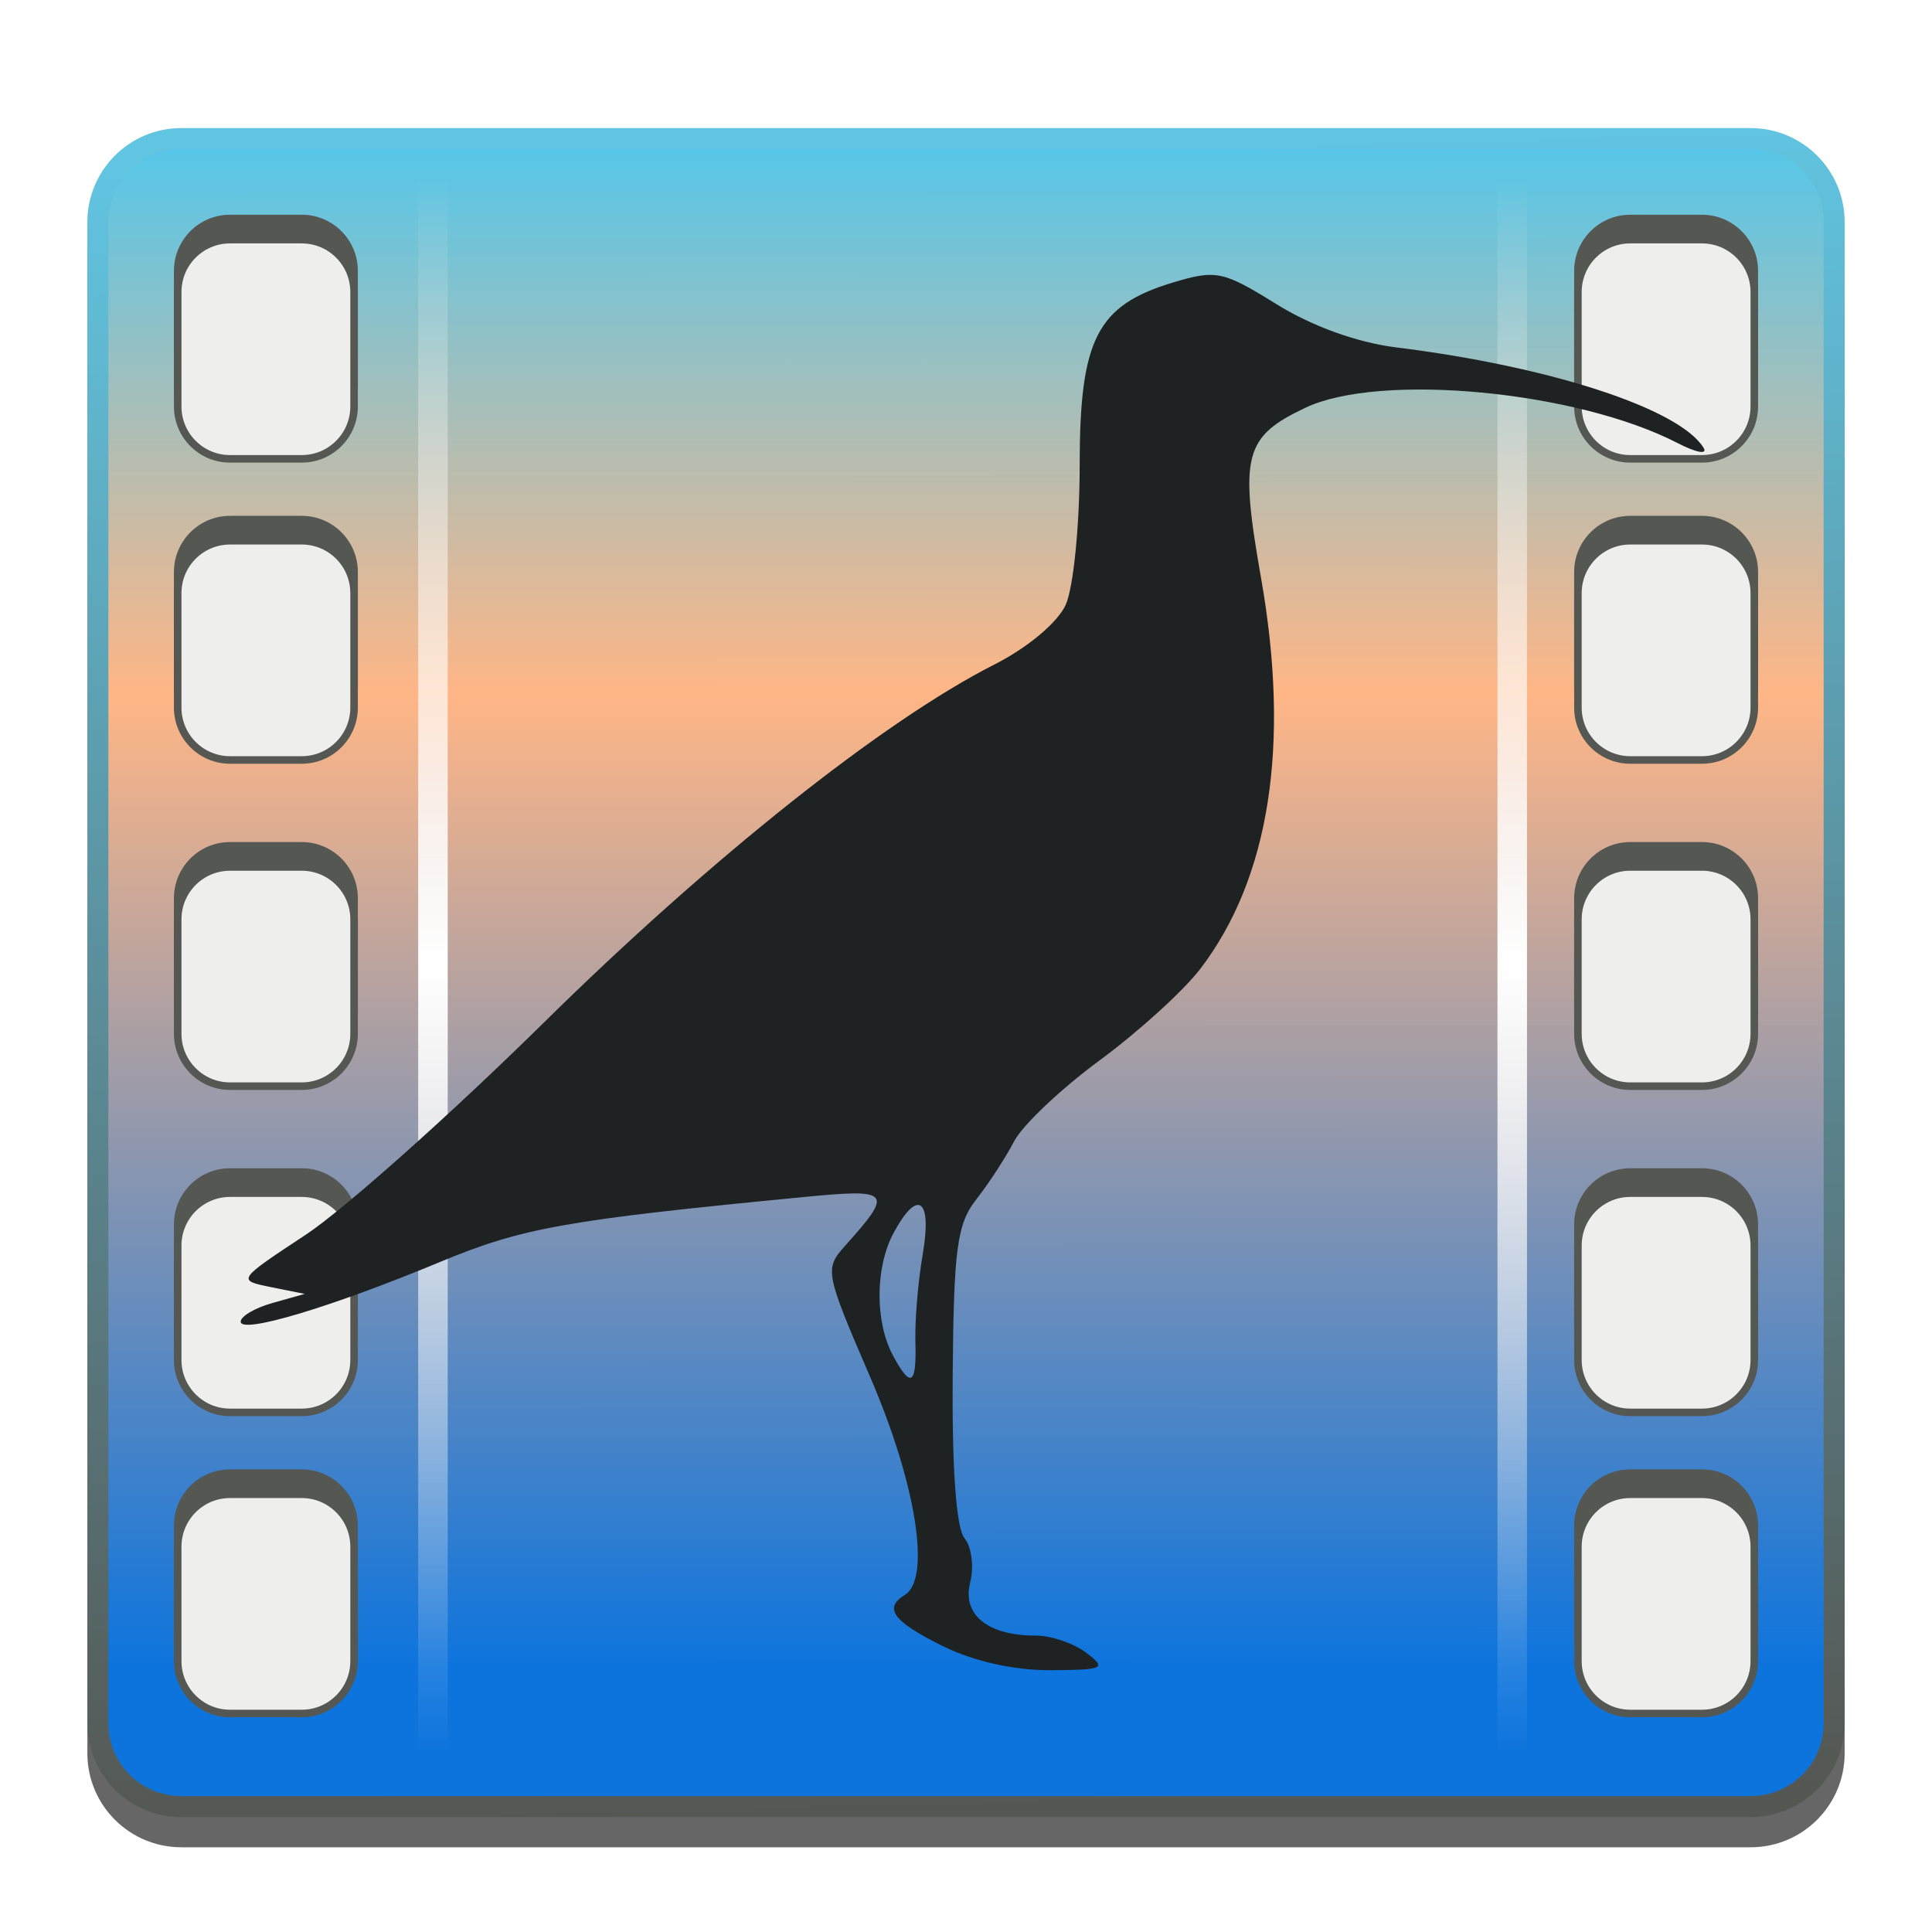
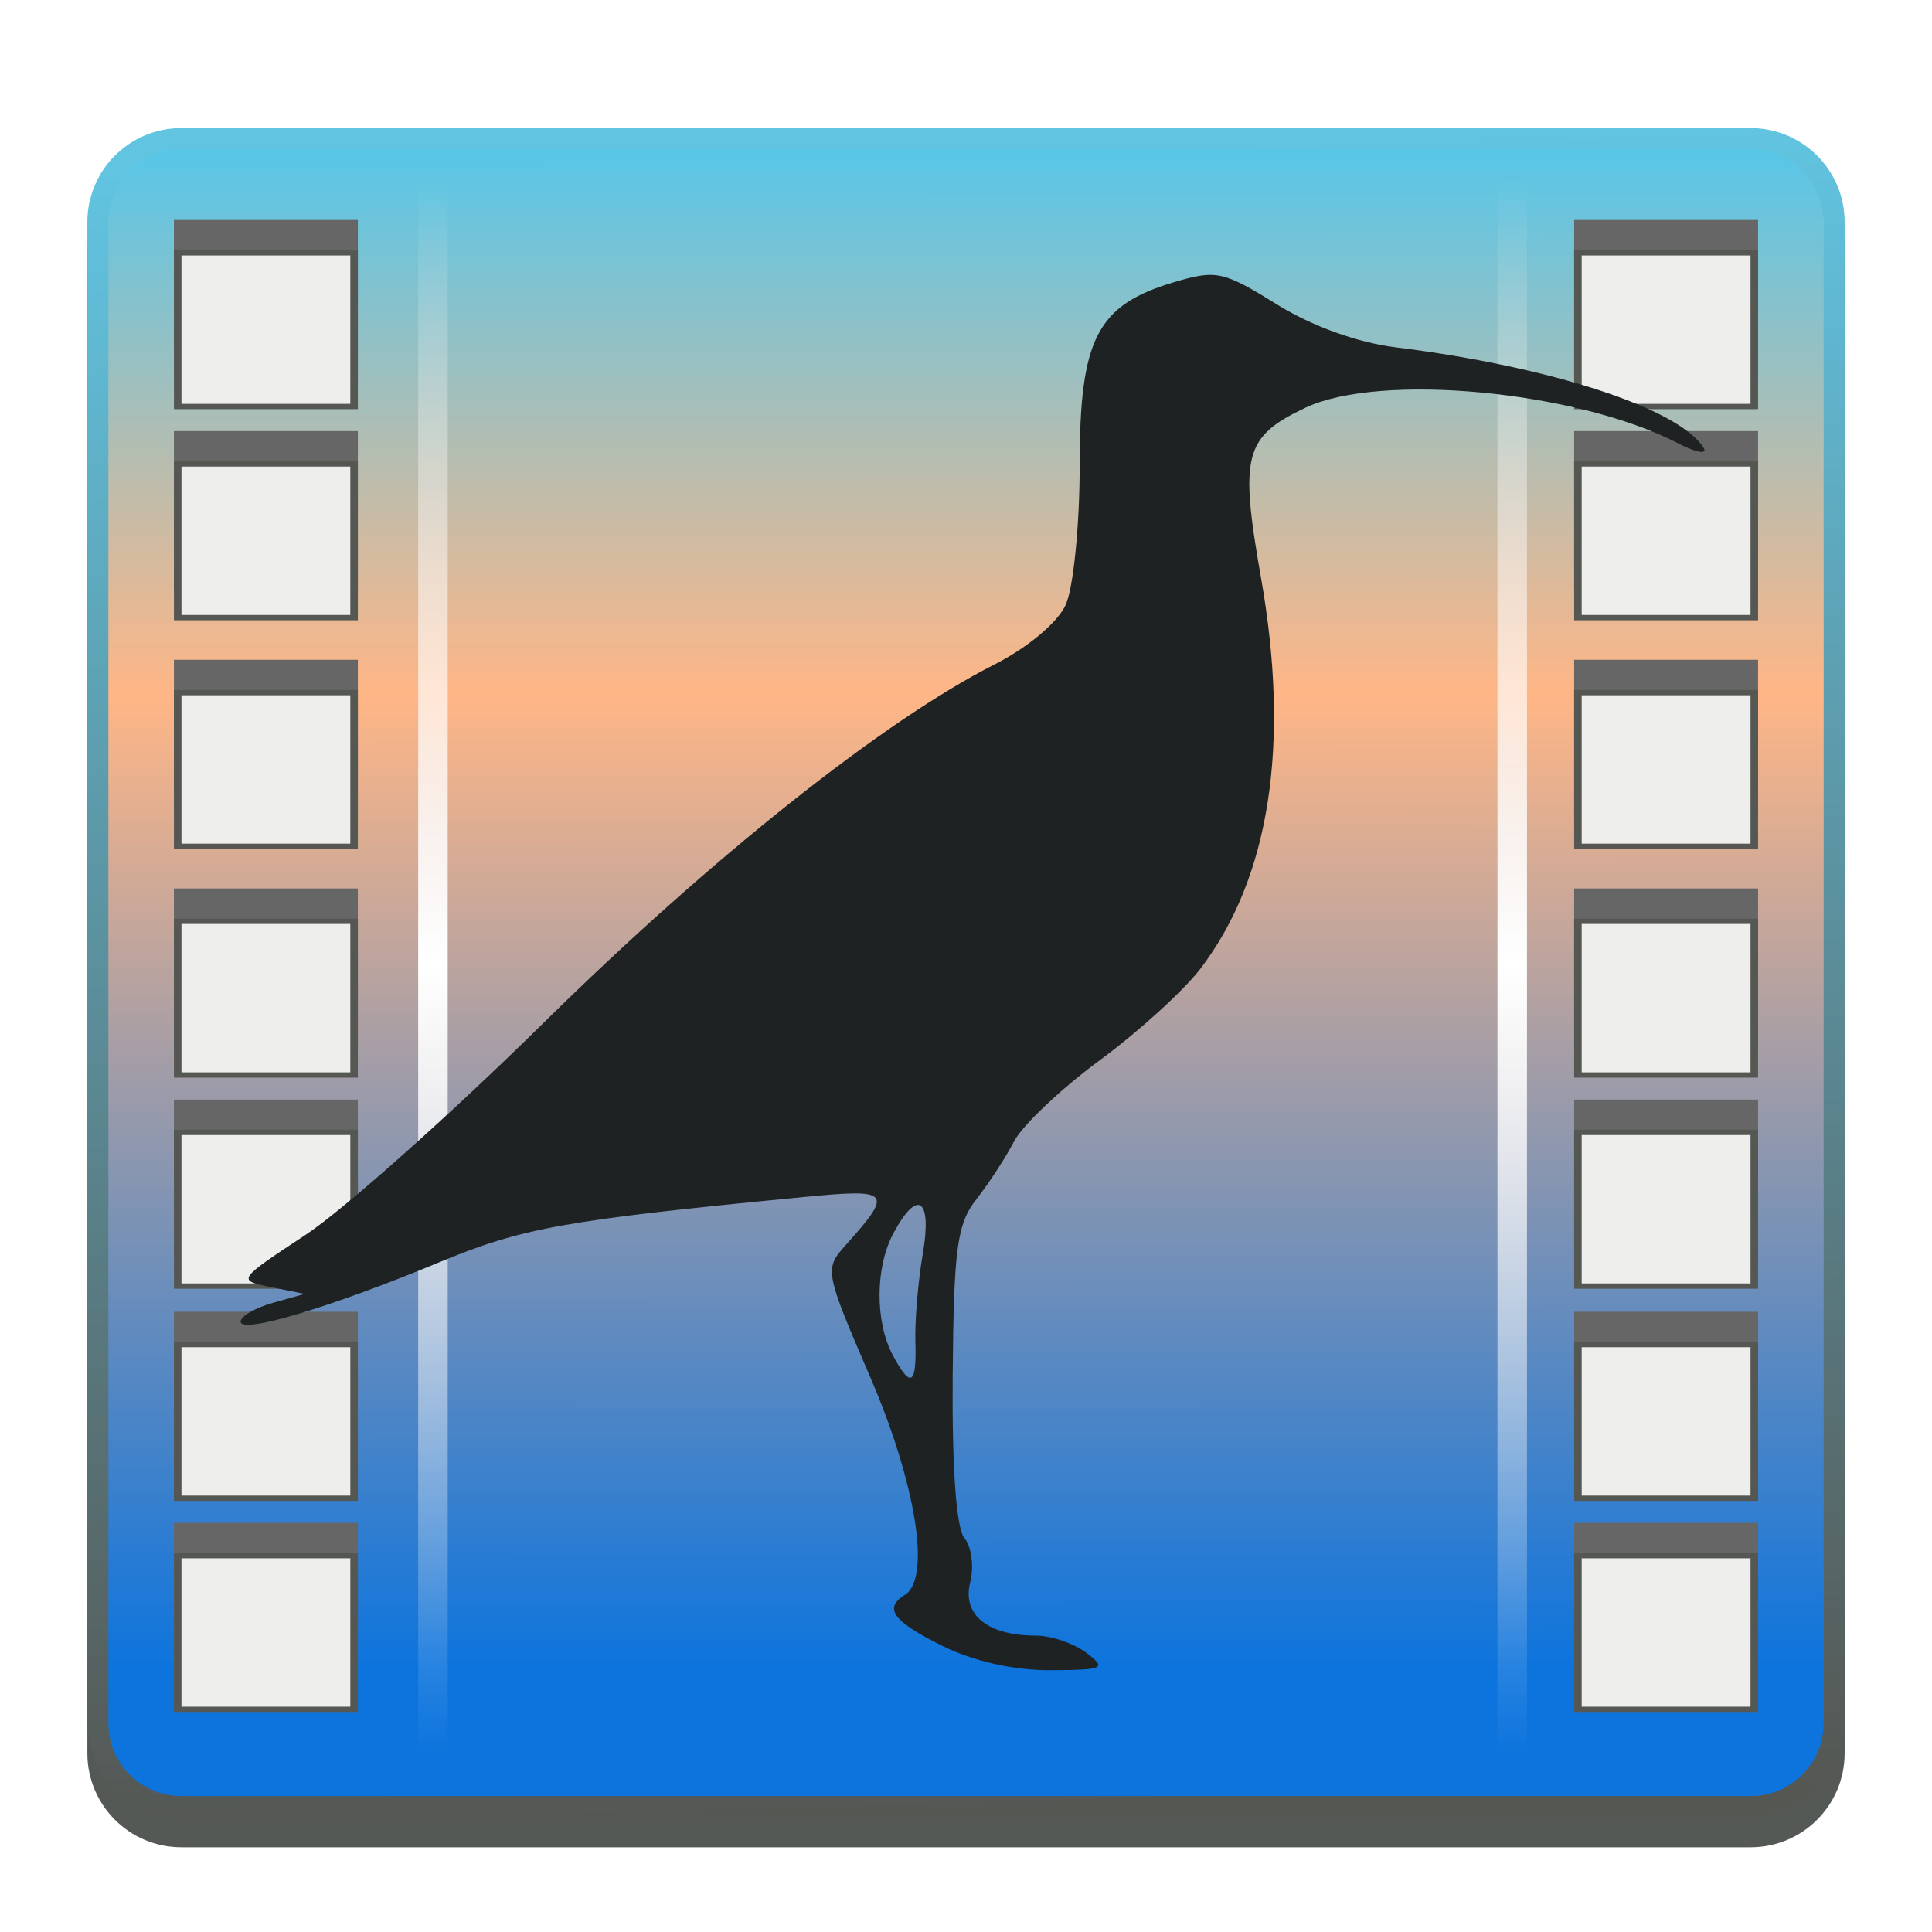
<svg xmlns="http://www.w3.org/2000/svg" xmlns:xlink="http://www.w3.org/1999/xlink" width="128" height="128" id="svg2" version="1.1">
  <defs id="defs4">
    <linearGradient id="linearGradient3066">
      <stop style="stop-color:#ffffff;stop-opacity:0;" offset="0" id="stop3068" />
      <stop id="stop3074" offset="0.5" style="stop-color:#ffffff;stop-opacity:1" />
      <stop style="stop-color:#ffffff;stop-opacity:0;" offset="1" id="stop3070" />
    </linearGradient>
    <linearGradient id="linearGradient3073">
      <stop style="stop-color:#555753;stop-opacity:1;" offset="0" id="stop3075" />
      <stop style="stop-color:#61c5e2;stop-opacity:1" offset="1" id="stop3077" />
    </linearGradient>
    <linearGradient id="linearGradient3065">
      <stop id="stop3067" offset="0" style="stop-color:#666666;stop-opacity:1" />
      <stop style="stop-color:#ffb686;stop-opacity:1;" offset="0.599" id="stop3069" />
      <stop id="stop3071" offset="1" style="stop-color:#4ec7ed;stop-opacity:0;" />
    </linearGradient>
    <linearGradient id="linearGradient3049">
      <stop style="stop-color:#666666;stop-opacity:1" offset="0" id="stop3051" />
      <stop id="stop3053" offset="0.618" style="stop-color:#ffb686;stop-opacity:1;" />
      <stop style="stop-color:#4ec7ed;stop-opacity:0;" offset="1" id="stop3055" />
    </linearGradient>
    <linearGradient id="linearGradient3030">
      <stop id="stop3032" offset="0" style="stop-color:#0d74dd;stop-opacity:1;" />
      <stop style="stop-color:#eeeeec;stop-opacity:1" offset="0.788" id="stop3034" />
      <stop id="stop3036" offset="1" style="stop-color:#4ec7ed;stop-opacity:1;" />
    </linearGradient>
    <linearGradient id="linearGradient3038">
      <stop id="stop3040" offset="0" style="stop-color:#2e3436;stop-opacity:1" />
      <stop style="stop-color:#ffb686;stop-opacity:1;" offset="0.629" id="stop3042" />
      <stop id="stop3044" offset="1" style="stop-color:#4ec7ed;stop-opacity:1;" />
    </linearGradient>
    <linearGradient id="linearGradient3805">
      <stop style="stop-color:#aa4400;stop-opacity:1;" offset="0" id="stop3807" />
      <stop style="stop-color:#aa4400;stop-opacity:0;" offset="1" id="stop3809" />
    </linearGradient>
    <linearGradient id="linearGradient3945">
      <stop style="stop-color:#ffffff;stop-opacity:1;" offset="0" id="stop3947" />
      <stop style="stop-color:#ffffff;stop-opacity:0;" offset="1" id="stop3949" />
    </linearGradient>
    <linearGradient id="linearGradient3938">
      <stop style="stop-color:#0d74dd;stop-opacity:1;" offset="0" id="stop3940" />
      <stop id="stop2996" offset="0.629" style="stop-color:#ffb686;stop-opacity:1;" />
      <stop style="stop-color:#4ec7ed;stop-opacity:1;" offset="1" id="stop3942" />
    </linearGradient>
    <linearGradient id="linearGradient3912">
      <stop style="stop-color:#ffffff;stop-opacity:1;" offset="0" id="stop3914" />
      <stop style="stop-color:#ffffff;stop-opacity:0;" offset="1" id="stop3916" />
    </linearGradient>
    <linearGradient id="linearGradient3031">
      <stop style="stop-color:#ffffff;stop-opacity:1;" offset="0" id="stop3033" />
      <stop style="stop-color:#ffffff;stop-opacity:0;" offset="1" id="stop3035" />
    </linearGradient>
    <linearGradient xlink:href="#linearGradient3031" id="linearGradient3883" gradientUnits="userSpaceOnUse" gradientTransform="translate(0.9265453,924.3622)" x1="34.57" y1="-1.748" x2="54.773" y2="65.146" />
    <linearGradient xlink:href="#linearGradient3912" id="linearGradient3918" x1="30.529" y1="-3.544" x2="55.671" y2="65.595" gradientUnits="userSpaceOnUse" />
    <linearGradient xlink:href="#linearGradient3938" id="linearGradient3944" x1="65.548" y1="1048.322" x2="64.65" y2="925.015" gradientUnits="userSpaceOnUse" gradientTransform="matrix(1,0,0,0.9606759,0,38.86647)" />
    <linearGradient xlink:href="#linearGradient3945" id="linearGradient3951" x1="67.454" y1="926.394" x2="67.86" y2="965.403" gradientUnits="userSpaceOnUse" />
    <linearGradient xlink:href="#linearGradient3805" id="linearGradient3811" x1="67.284" y1="952.906" x2="67.284" y2="929.293" gradientUnits="userSpaceOnUse" />
    <linearGradient xlink:href="#linearGradient3938" id="linearGradient3884" gradientUnits="userSpaceOnUse" gradientTransform="matrix(1,0,0,0.9606759,0,38.86647)" x1="65.548" y1="1048.322" x2="64.65" y2="925.015" />
    <linearGradient xlink:href="#linearGradient3805" id="linearGradient3886" gradientUnits="userSpaceOnUse" x1="67.284" y1="952.906" x2="67.284" y2="929.293" />
    <linearGradient xlink:href="#linearGradient3938" id="linearGradient3907" gradientUnits="userSpaceOnUse" gradientTransform="matrix(0.9276846,0,0,0.8912042,4.628189,107.9656)" x1="64.691" y1="1040" x2="64.65" y2="925.015" />
    <linearGradient xlink:href="#linearGradient3073" id="linearGradient3079" x1="51.769" y1="1044.587" x2="48.735" y2="933.654" gradientUnits="userSpaceOnUse" />
    <linearGradient xlink:href="#linearGradient3066" id="linearGradient3072" x1="43.994" y1="1040.417" x2="43.994" y2="936.113" gradientUnits="userSpaceOnUse" />
  </defs>
  <g id="layer1" transform="translate(0,-924.3622)">
-     <rect ry="5.53" y="935.544" x="6.484" height="110.509" width="115.033" id="rect3057" style="fill:#666666;fill-opacity:1;stroke:#666666;stroke-width:1.392;stroke-opacity:1" />
+     <rect ry="5.53" y="935.544" x="6.484" height="110.509" width="115.033" id="rect3057" style="fill:#555955;fill-opacity:1;stroke:#555955;stroke-width:1.392;stroke-opacity:1" />
    <rect style="fill:url(#linearGradient3907);fill-opacity:1;stroke:url(#linearGradient3079);stroke-width:1.392;stroke-opacity:1" id="rect3936" width="115.033" height="110.509" x="6.484" y="933.544" ry="5.53" />
-     <g id="g3879" transform="translate(-0.4359961,0.26406)" style="stroke:#2e3436;stroke-width:0.5">
-       <g transform="translate(0,-1.400099)" id="g3857" style="fill:#555753;stroke:#555753;stroke-width:0.5">
-         <rect style="fill:#555753;fill-opacity:1;stroke:#555753;stroke-width:0.5" id="rect3859" width="11.686" height="14.524" x="104.977" y="939.974" ry="3.469" />
-         <rect ry="3.469" y="959.924" x="104.977" height="14.524" width="11.686" id="rect3861" style="fill:#555753;fill-opacity:1;stroke:#555753;stroke-width:0.5" />
-         <rect style="fill:#555753;fill-opacity:1;stroke:#555753;stroke-width:0.5" id="rect3863" width="11.686" height="14.524" x="104.977" y="981.536" ry="3.469" />
-         <rect ry="3.469" y="1003.148" x="104.977" height="14.524" width="11.686" id="rect3865" style="fill:#555753;fill-opacity:1;stroke:#555753;stroke-width:0.5" />
-         <rect style="fill:#555753;fill-opacity:1;stroke:#555753;stroke-width:0.5" id="rect3867" width="11.686" height="14.524" x="104.977" y="1023.098" ry="3.469" />
-         <rect ry="3.469" y="939.974" x="12.209" height="14.524" width="11.686" id="rect3869" style="fill:#555753;fill-opacity:1;stroke:#555753;stroke-width:0.5" />
-         <rect style="fill:#555753;fill-opacity:1;stroke:#555753;stroke-width:0.5" id="rect3871" width="11.686" height="14.524" x="12.209" y="959.924" ry="3.469" />
-         <rect ry="3.469" y="981.536" x="12.209" height="14.524" width="11.686" id="rect3873" style="fill:#555753;fill-opacity:1;stroke:#555753;stroke-width:0.5" />
-         <rect style="fill:#555753;fill-opacity:1;stroke:#555753;stroke-width:0.5" id="rect3875" width="11.686" height="14.524" x="12.209" y="1003.148" ry="3.469" />
-         <rect ry="3.469" y="1023.098" x="12.209" height="14.524" width="11.686" id="rect3877" style="fill:#555753;fill-opacity:1;stroke:#555753;stroke-width:0.5" />
-       </g>
-       <g style="fill:#eeeeec;stroke:#555753;stroke-width:0.5;" id="g3845">
-         <rect ry="3.469" y="939.974" x="104.977" height="14.524" width="11.686" id="rect3044" style="fill:#eeeeec;fill-opacity:1;stroke:#555753;stroke-width:0.5" />
-         <rect style="fill:#eeeeec;fill-opacity:1;stroke:#555753;stroke-width:0.5" id="rect3046" width="11.686" height="14.524" x="104.977" y="959.924" ry="3.469" />
-         <rect ry="3.469" y="981.536" x="104.977" height="14.524" width="11.686" id="rect3048" style="fill:#eeeeec;fill-opacity:1;stroke:#555753;stroke-width:0.5" />
-         <rect style="fill:#eeeeec;fill-opacity:1;stroke:#555753;stroke-width:0.5" id="rect3050" width="11.686" height="14.524" x="104.977" y="1003.148" ry="3.469" />
-         <rect ry="3.469" y="1023.098" x="104.977" height="14.524" width="11.686" id="rect3052" style="fill:#eeeeec;fill-opacity:1;stroke:#555753;stroke-width:0.5" />
-         <rect style="fill:#eeeeec;fill-opacity:1;stroke:#555753;stroke-width:0.5" id="rect3839" width="11.686" height="14.524" x="12.209" y="939.974" ry="3.469" />
-         <rect ry="3.469" y="959.924" x="12.209" height="14.524" width="11.686" id="rect3841" style="fill:#eeeeec;fill-opacity:1;stroke:#555753;stroke-width:0.5" />
-         <rect style="fill:#eeeeec;fill-opacity:1;stroke:#555753;stroke-width:0.5" id="rect3843" width="11.686" height="14.524" x="12.209" y="981.536" ry="3.469" />
-         <rect ry="3.469" y="1003.148" x="12.209" height="14.524" width="11.686" id="rect3845" style="fill:#eeeeec;fill-opacity:1;stroke:#555753;stroke-width:0.5" />
-         <rect style="fill:#eeeeec;fill-opacity:1;stroke:#555753;stroke-width:0.5" id="rect3847" width="11.686" height="14.524" x="12.209" y="1023.098" ry="3.469" />
-       </g>
+     <path style="fill:none;stroke:url(#linearGradient3072);stroke-width:1.956;fill-opacity:1" d="m 100.189,934.29 -71.505,0 0,108.202 71.505,0 0,-108.202 z" id="path3023" />
+     <g transform="matrix(1,0,0,0.7010513,4.7683716e-7,279.9578)" id="g3247" style="fill:#666666;stroke:#666666">
+       <rect ry="0" y="940.238" x="104.541" height="14.524" width="11.686" id="rect3249" style="fill:#666666;fill-opacity:1;stroke:#666666;stroke-width:0.5" />
+       <rect style="fill:#666666;fill-opacity:1;stroke:#666666;stroke-width:0.5" id="rect3251" width="11.686" height="14.524" x="104.541" y="960.188" ry="0" />
+       <rect ry="0" y="981.8" x="104.541" height="14.524" width="11.686" id="rect3253" style="fill:#666666;fill-opacity:1;stroke:#666666;stroke-width:0.5" />
+       <rect style="fill:#666666;fill-opacity:1;stroke:#666666;stroke-width:0.5" id="rect3255" width="11.686" height="14.524" x="104.541" y="1003.412" ry="0" />
+       <rect ry="0" y="1023.362" x="104.541" height="14.524" width="11.686" id="rect3257" style="fill:#666666;fill-opacity:1;stroke:#666666;stroke-width:0.5" />
+       <rect style="fill:#666666;fill-opacity:1;stroke:#666666;stroke-width:0.5" id="rect3259" width="11.686" height="14.524" x="11.773" y="940.238" ry="0" />
+       <rect ry="0" y="960.188" x="11.773" height="14.524" width="11.686" id="rect3261" style="fill:#666666;fill-opacity:1;stroke:#666666;stroke-width:0.5" />
+       <rect style="fill:#666666;fill-opacity:1;stroke:#666666;stroke-width:0.5" id="rect3263" width="11.686" height="14.524" x="11.773" y="981.8" ry="0" />
+       <rect ry="0" y="1003.412" x="11.773" height="14.524" width="11.686" id="rect3265" style="fill:#666666;fill-opacity:1;stroke:#666666;stroke-width:0.5" />
+       <rect style="fill:#666666;fill-opacity:1;stroke:#666666;stroke-width:0.5" id="rect3267" width="11.686" height="14.524" x="11.773" y="1023.362" ry="0" />
+       <rect ry="0" y="1043.412" x="104.541" height="14.524" width="11.686" id="rect3269" style="fill:#666666;fill-opacity:1;stroke:#666666;stroke-width:0.5" />
+       <rect style="fill:#666666;fill-opacity:1;stroke:#666666;stroke-width:0.5" id="rect3271" width="11.686" height="14.524" x="104.541" y="1063.362" ry="0" />
+       <rect style="fill:#666666;fill-opacity:1;stroke:#666666;stroke-width:0.5" id="rect3273" width="11.686" height="14.524" x="11.773" y="1043.412" ry="0" />
+       <rect ry="0" y="1063.362" x="11.773" height="14.524" width="11.686" id="rect3275" style="fill:#666666;fill-opacity:1;stroke:#666666;stroke-width:0.5" />
    </g>
-     <path style="fill:none;stroke:url(#linearGradient3072);stroke-width:1.956;fill-opacity:1" d="m 100.189,934.29 -71.505,0 0,108.202 71.505,0 0,-108.202 z" id="path3023" />
+     <g id="g3231" transform="matrix(1,0,0,0.7010513,4.7683716e-7,281.9578)">
+       <rect style="fill:#eeeeec;fill-opacity:1;stroke:#555753;stroke-width:0.5" id="rect3044" width="11.686" height="14.524" x="104.541" y="940.238" ry="0" />
+       <rect ry="0" y="960.188" x="104.541" height="14.524" width="11.686" id="rect3046" style="fill:#eeeeec;fill-opacity:1;stroke:#555753;stroke-width:0.5" />
+       <rect style="fill:#eeeeec;fill-opacity:1;stroke:#555753;stroke-width:0.5" id="rect3048" width="11.686" height="14.524" x="104.541" y="981.8" ry="0" />
+       <rect ry="0" y="1003.412" x="104.541" height="14.524" width="11.686" id="rect3050" style="fill:#eeeeec;fill-opacity:1;stroke:#555753;stroke-width:0.5" />
+       <rect style="fill:#eeeeec;fill-opacity:1;stroke:#555753;stroke-width:0.5" id="rect3052" width="11.686" height="14.524" x="104.541" y="1023.362" ry="0" />
+       <rect ry="0" y="940.238" x="11.773" height="14.524" width="11.686" id="rect3839" style="fill:#eeeeec;fill-opacity:1;stroke:#555753;stroke-width:0.5" />
+       <rect style="fill:#eeeeec;fill-opacity:1;stroke:#555753;stroke-width:0.5" id="rect3841" width="11.686" height="14.524" x="11.773" y="960.188" ry="0" />
+       <rect ry="0" y="981.8" x="11.773" height="14.524" width="11.686" id="rect3843" style="fill:#eeeeec;fill-opacity:1;stroke:#555753;stroke-width:0.5" />
+       <rect style="fill:#eeeeec;fill-opacity:1;stroke:#555753;stroke-width:0.5" id="rect3845" width="11.686" height="14.524" x="11.773" y="1003.412" ry="0" />
+       <rect ry="0" y="1023.362" x="11.773" height="14.524" width="11.686" id="rect3847" style="fill:#eeeeec;fill-opacity:1;stroke:#555753;stroke-width:0.5" />
+       <rect style="fill:#eeeeec;fill-opacity:1;stroke:#555753;stroke-width:0.5" id="rect3223" width="11.686" height="14.524" x="104.541" y="1043.412" ry="0" />
+       <rect ry="0" y="1063.362" x="104.541" height="14.524" width="11.686" id="rect3225" style="fill:#eeeeec;fill-opacity:1;stroke:#555753;stroke-width:0.5" />
+       <rect ry="0" y="1043.412" x="11.773" height="14.524" width="11.686" id="rect3227" style="fill:#eeeeec;fill-opacity:1;stroke:#555753;stroke-width:0.5" />
+       <rect style="fill:#eeeeec;fill-opacity:1;stroke:#555753;stroke-width:0.5" id="rect3229" width="11.686" height="14.524" x="11.773" y="1063.362" ry="0" />
+     </g>
    <path style="fill:#1e2223;fill-opacity:1" d="m 62.46,1033.419 c -3.295,-1.631 -3.943,-2.507 -2.509,-3.393 1.749,-1.081 0.748,-7.364 -2.299,-14.432 -2.995,-6.947 -3.036,-7.161 -1.659,-8.698 3.214,-3.587 3.048,-3.787 -2.677,-3.234 -15.896,1.537 -18.688,2.035 -24.174,4.314 -7.225,3.001 -13.197,4.788 -13.197,3.949 0,-0.356 0.955,-0.915 2.123,-1.242 l 2.123,-0.595 -2.251,-0.454 c -2.245,-0.453 -2.239,-0.462 2.316,-3.467 2.512,-1.657 9.605,-7.977 15.762,-14.044 11.076,-10.914 22.539,-20.024 29.874,-23.741 2.196,-1.113 4.177,-2.773 4.714,-3.951 0.509,-1.117 0.925,-5.268 0.925,-9.225 0,-8.387 1.141,-10.617 6.21,-12.136 2.832,-0.849 3.297,-0.75 6.823,1.441 2.349,1.46 5.353,2.547 7.921,2.865 10.235,1.269 18.775,4.056 20.38,6.652 0.289,0.468 -0.483,0.329 -1.717,-0.309 -6.68,-3.455 -19.713,-4.692 -24.666,-2.341 -4.051,1.922 -4.368,3.14 -2.934,11.282 1.945,11.044 0.576,19.861 -4.019,25.884 -1.104,1.447 -4.107,4.178 -6.674,6.067 -2.567,1.89 -5.119,4.307 -5.672,5.373 -0.553,1.066 -1.675,2.789 -2.494,3.831 -1.281,1.628 -1.501,3.259 -1.571,11.655 -0.051,6.151 0.236,10.144 0.778,10.797 0.473,0.569 0.644,1.894 0.38,2.944 -0.538,2.143 1.162,3.515 4.355,3.515 1.008,0 2.508,0.51 3.332,1.134 1.383,1.046 1.2,1.135 -2.362,1.157 -2.411,0.015 -5.092,-0.586 -7.141,-1.6 z m -1.813,-20.184 c -0.041,-1.38 0.178,-3.986 0.488,-5.79 0.633,-3.686 -0.339,-4.373 -1.944,-1.374 -1.21,2.26 -1.227,5.86 -0.038,8.081 1.193,2.228 1.581,1.99 1.494,-0.917 z" id="path2998" />
  </g>
</svg>
